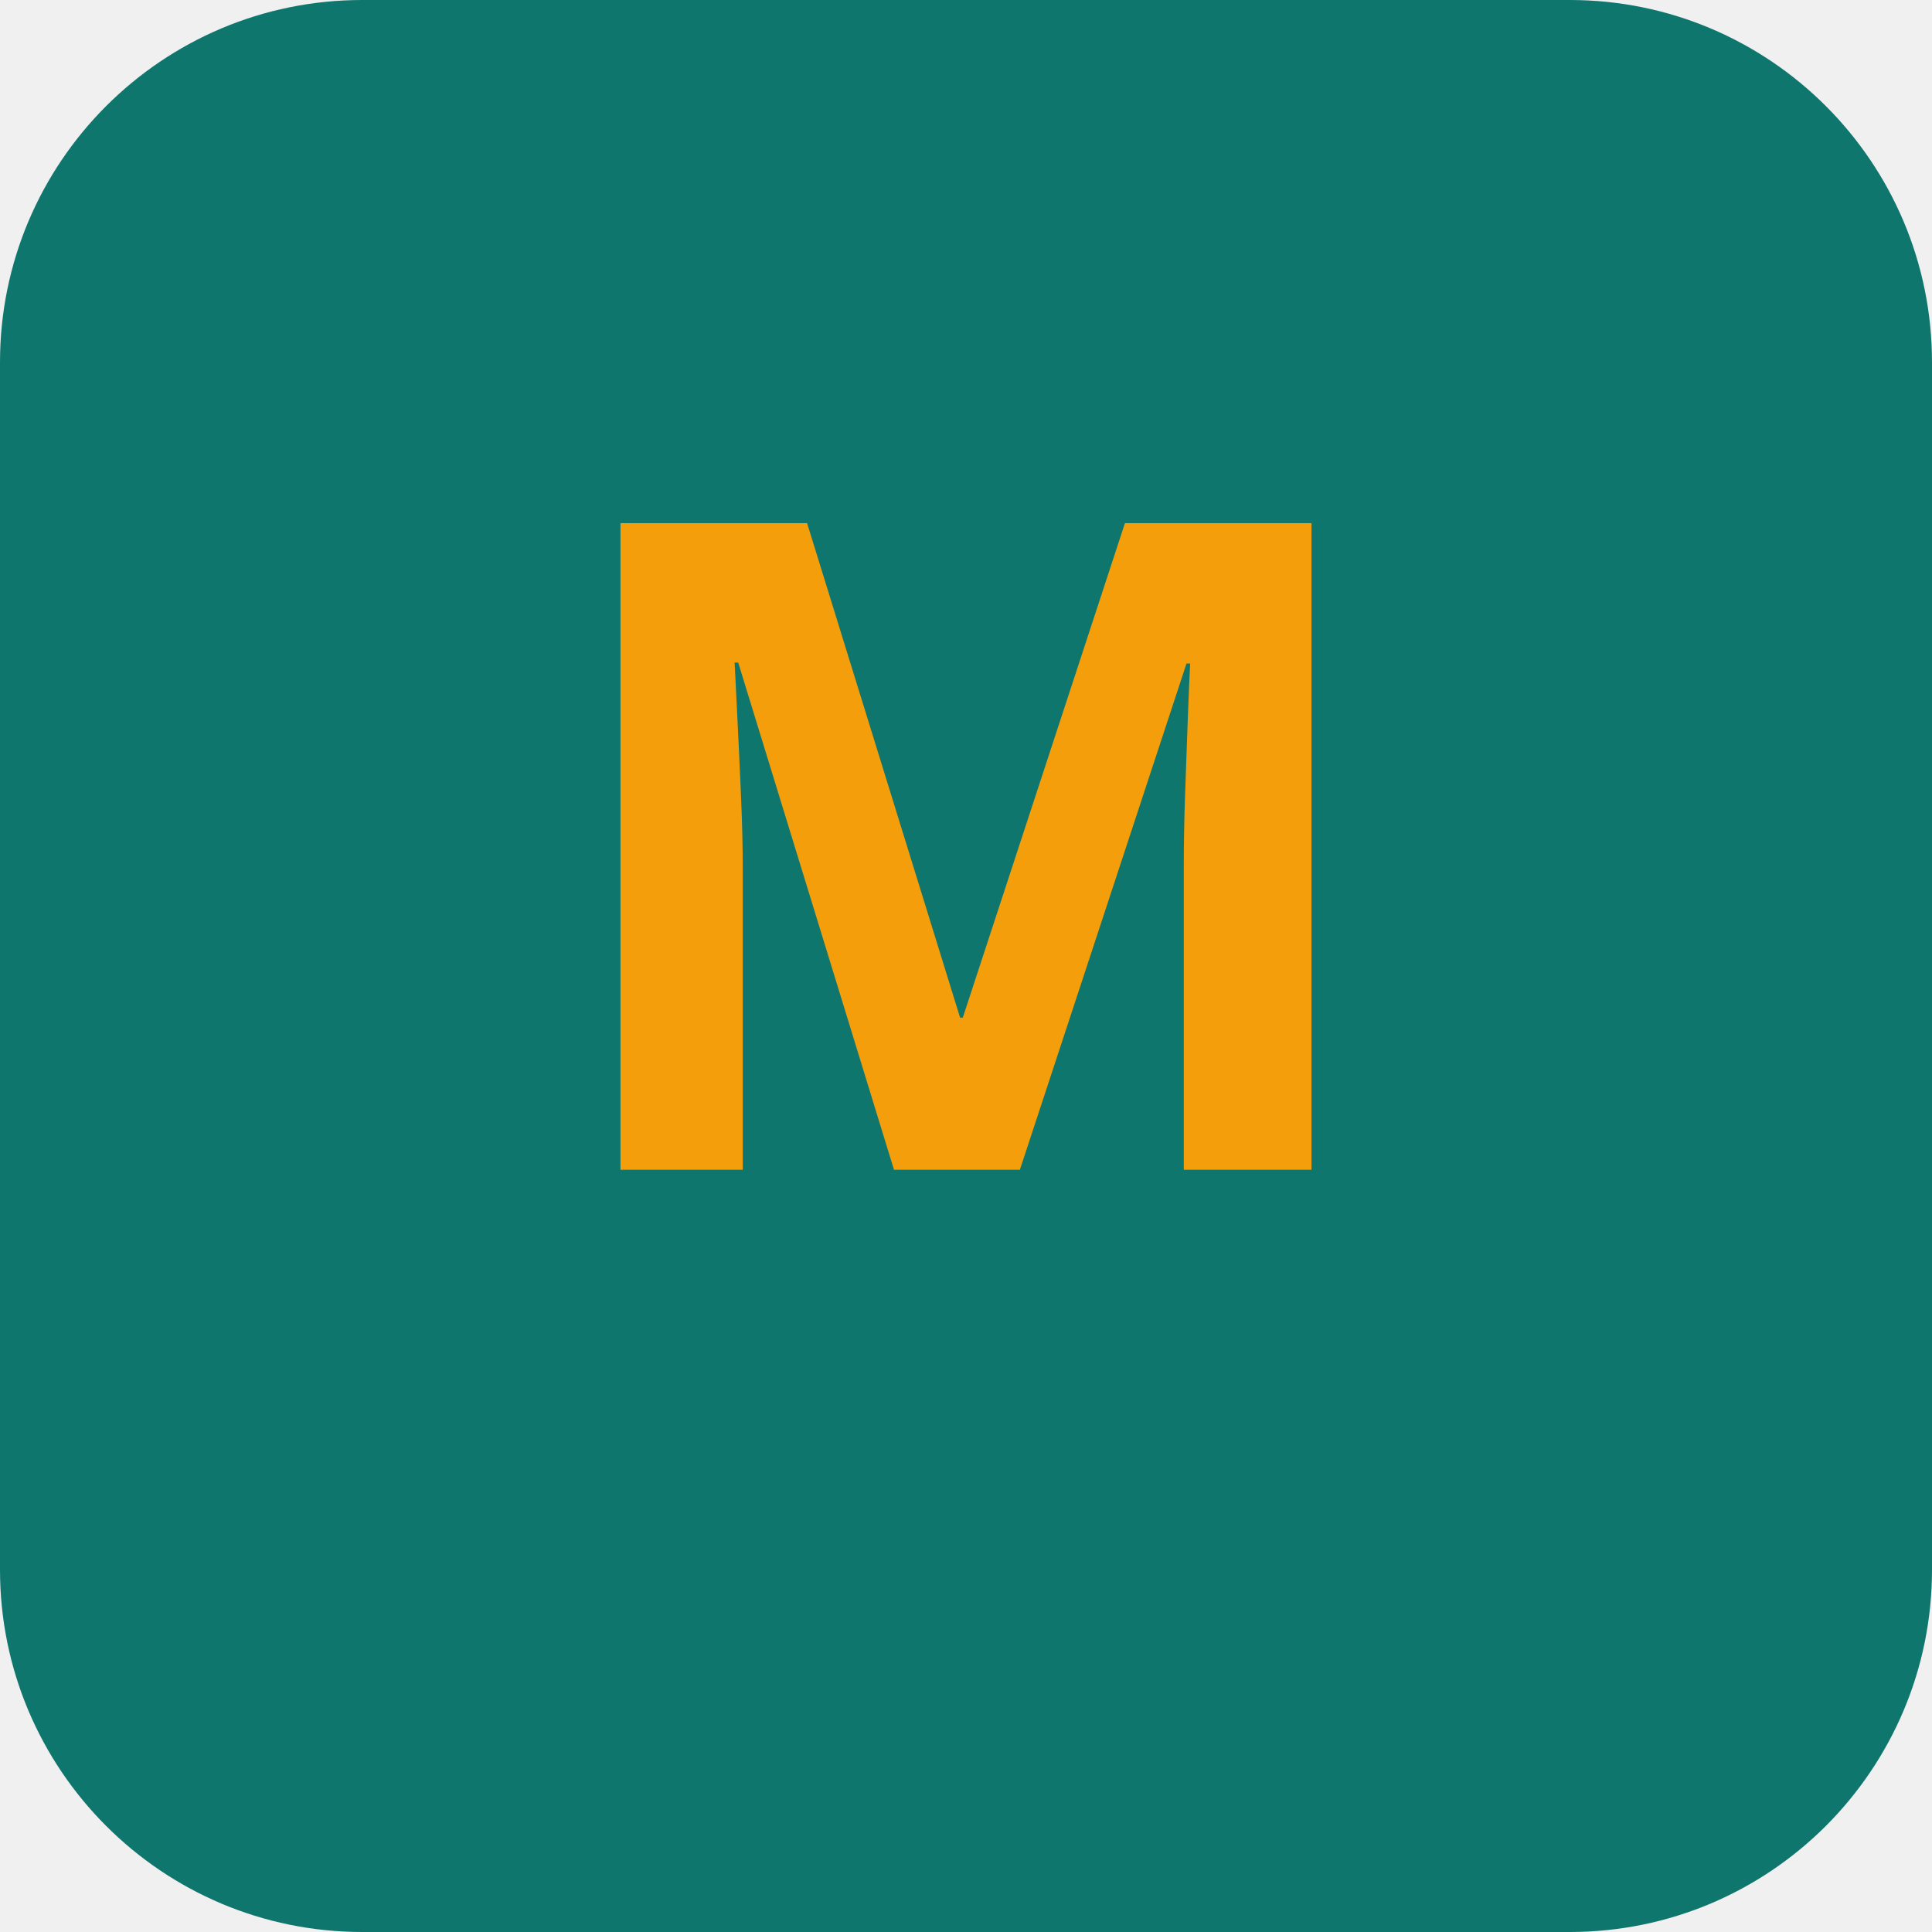
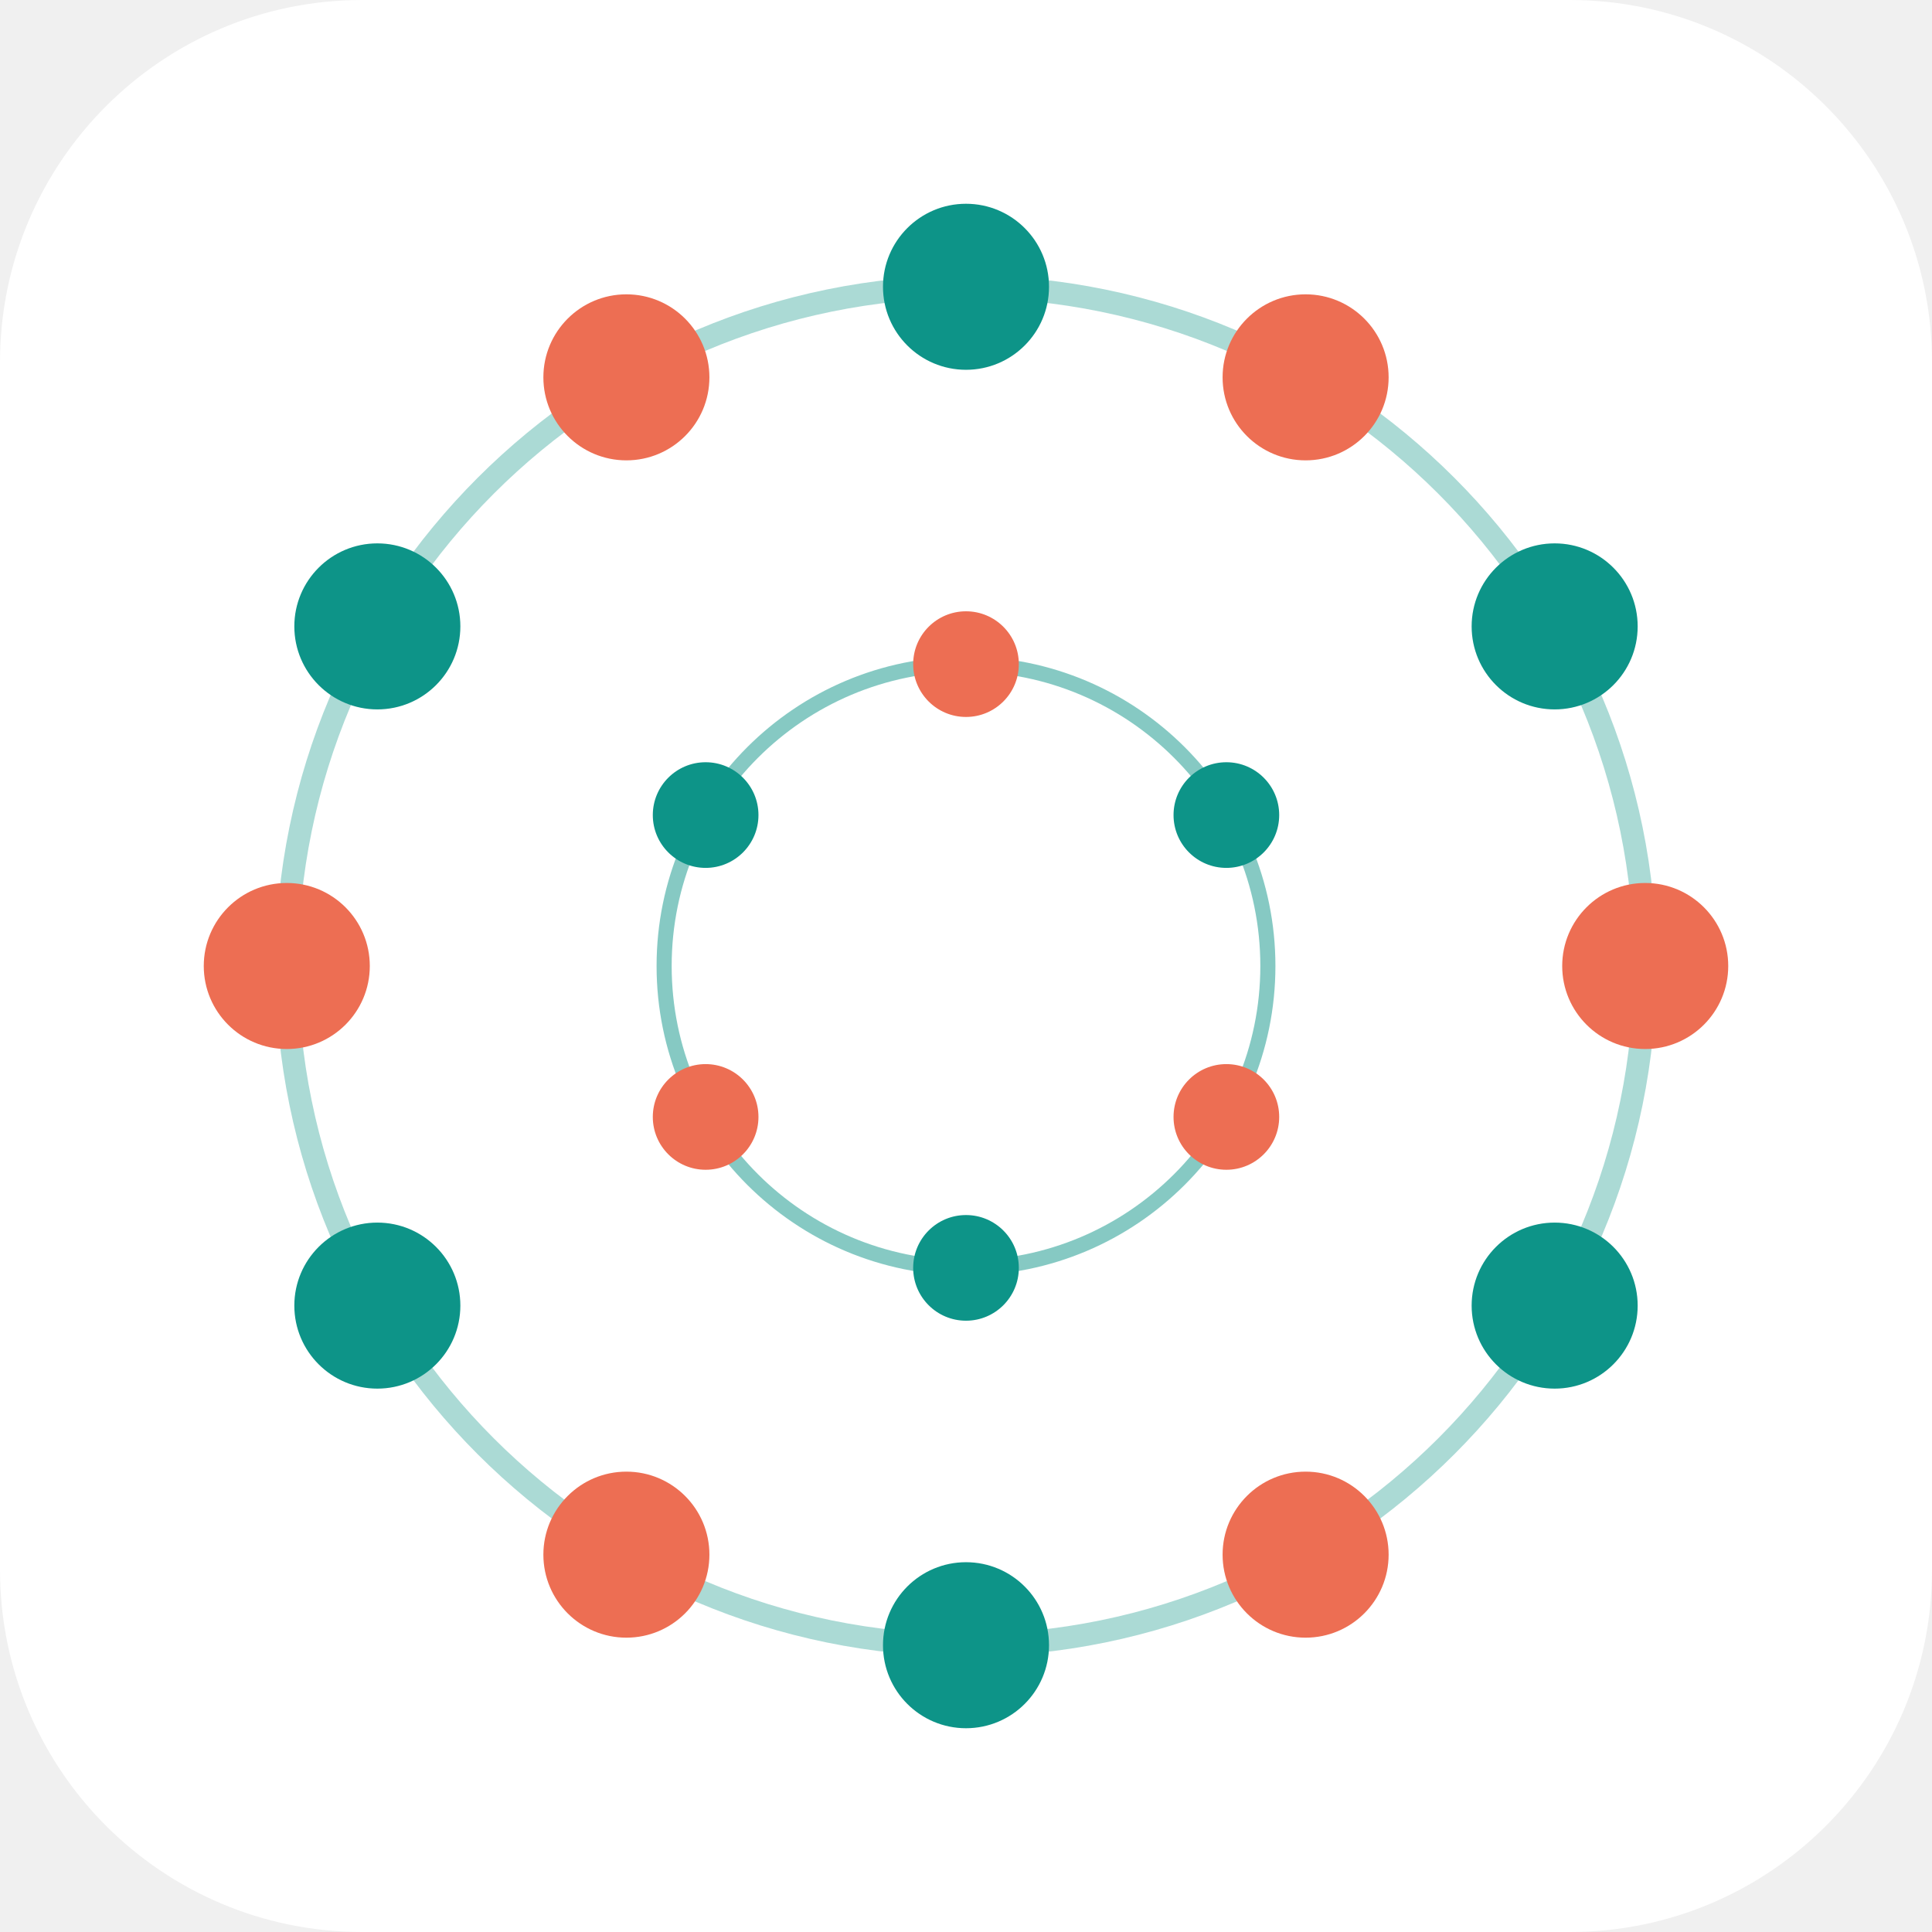
<svg xmlns="http://www.w3.org/2000/svg" viewBox="0 0 512 512">
-   <rect width="512" height="512" rx="96" fill="#0f766e" />
-   <text x="256" y="310" font-family="system-ui, sans-serif" font-size="240" font-weight="800" fill="#f59e0b" text-anchor="middle">M</text>
+   <rect width="512" height="512" rx="96" fill="#ffffff" />
+   <g transform="translate(256 256)">
+     <circle r="180" fill="none" stroke="#0d9488" stroke-width="6" opacity="0.35" />
+     <g>
+       <circle cx="0" cy="-180" r="22" fill="#0d9488" />
+       <circle cx="90" cy="-156" r="22" fill="#ED6E53" />
+       <circle cx="156" cy="-90" r="22" fill="#0d9488" />
+       <circle cx="180" cy="0" r="22" fill="#ED6E53" />
+       <circle cx="156" cy="90" r="22" fill="#0d9488" />
+       <circle cx="90" cy="156" r="22" fill="#ED6E53" />
+       <circle cx="0" cy="180" r="22" fill="#0d9488" />
+       <circle cx="-90" cy="156" r="22" fill="#ED6E53" />
+       <circle cx="-156" cy="90" r="22" fill="#0d9488" />
+       <circle cx="-180" cy="0" r="22" fill="#ED6E53" />
+       <circle cx="-156" cy="-90" r="22" fill="#0d9488" />
+       <circle cx="-90" cy="-156" r="22" fill="#ED6E53" />
+     </g>
+     <circle r="80" fill="none" stroke="#0d9488" stroke-width="4" opacity="0.5" />
+     <g>
+       <circle cx="0" cy="-80" r="14" fill="#ED6E53" />
+       <circle cx="69" cy="-40" r="14" fill="#0d9488" />
+       <circle cx="69" cy="40" r="14" fill="#ED6E53" />
+       <circle cx="0" cy="80" r="14" fill="#0d9488" />
+       <circle cx="-69" cy="40" r="14" fill="#ED6E53" />
+       <circle cx="-69" cy="-40" r="14" fill="#0d9488" />
+     </g>
+   </g>
</svg>
